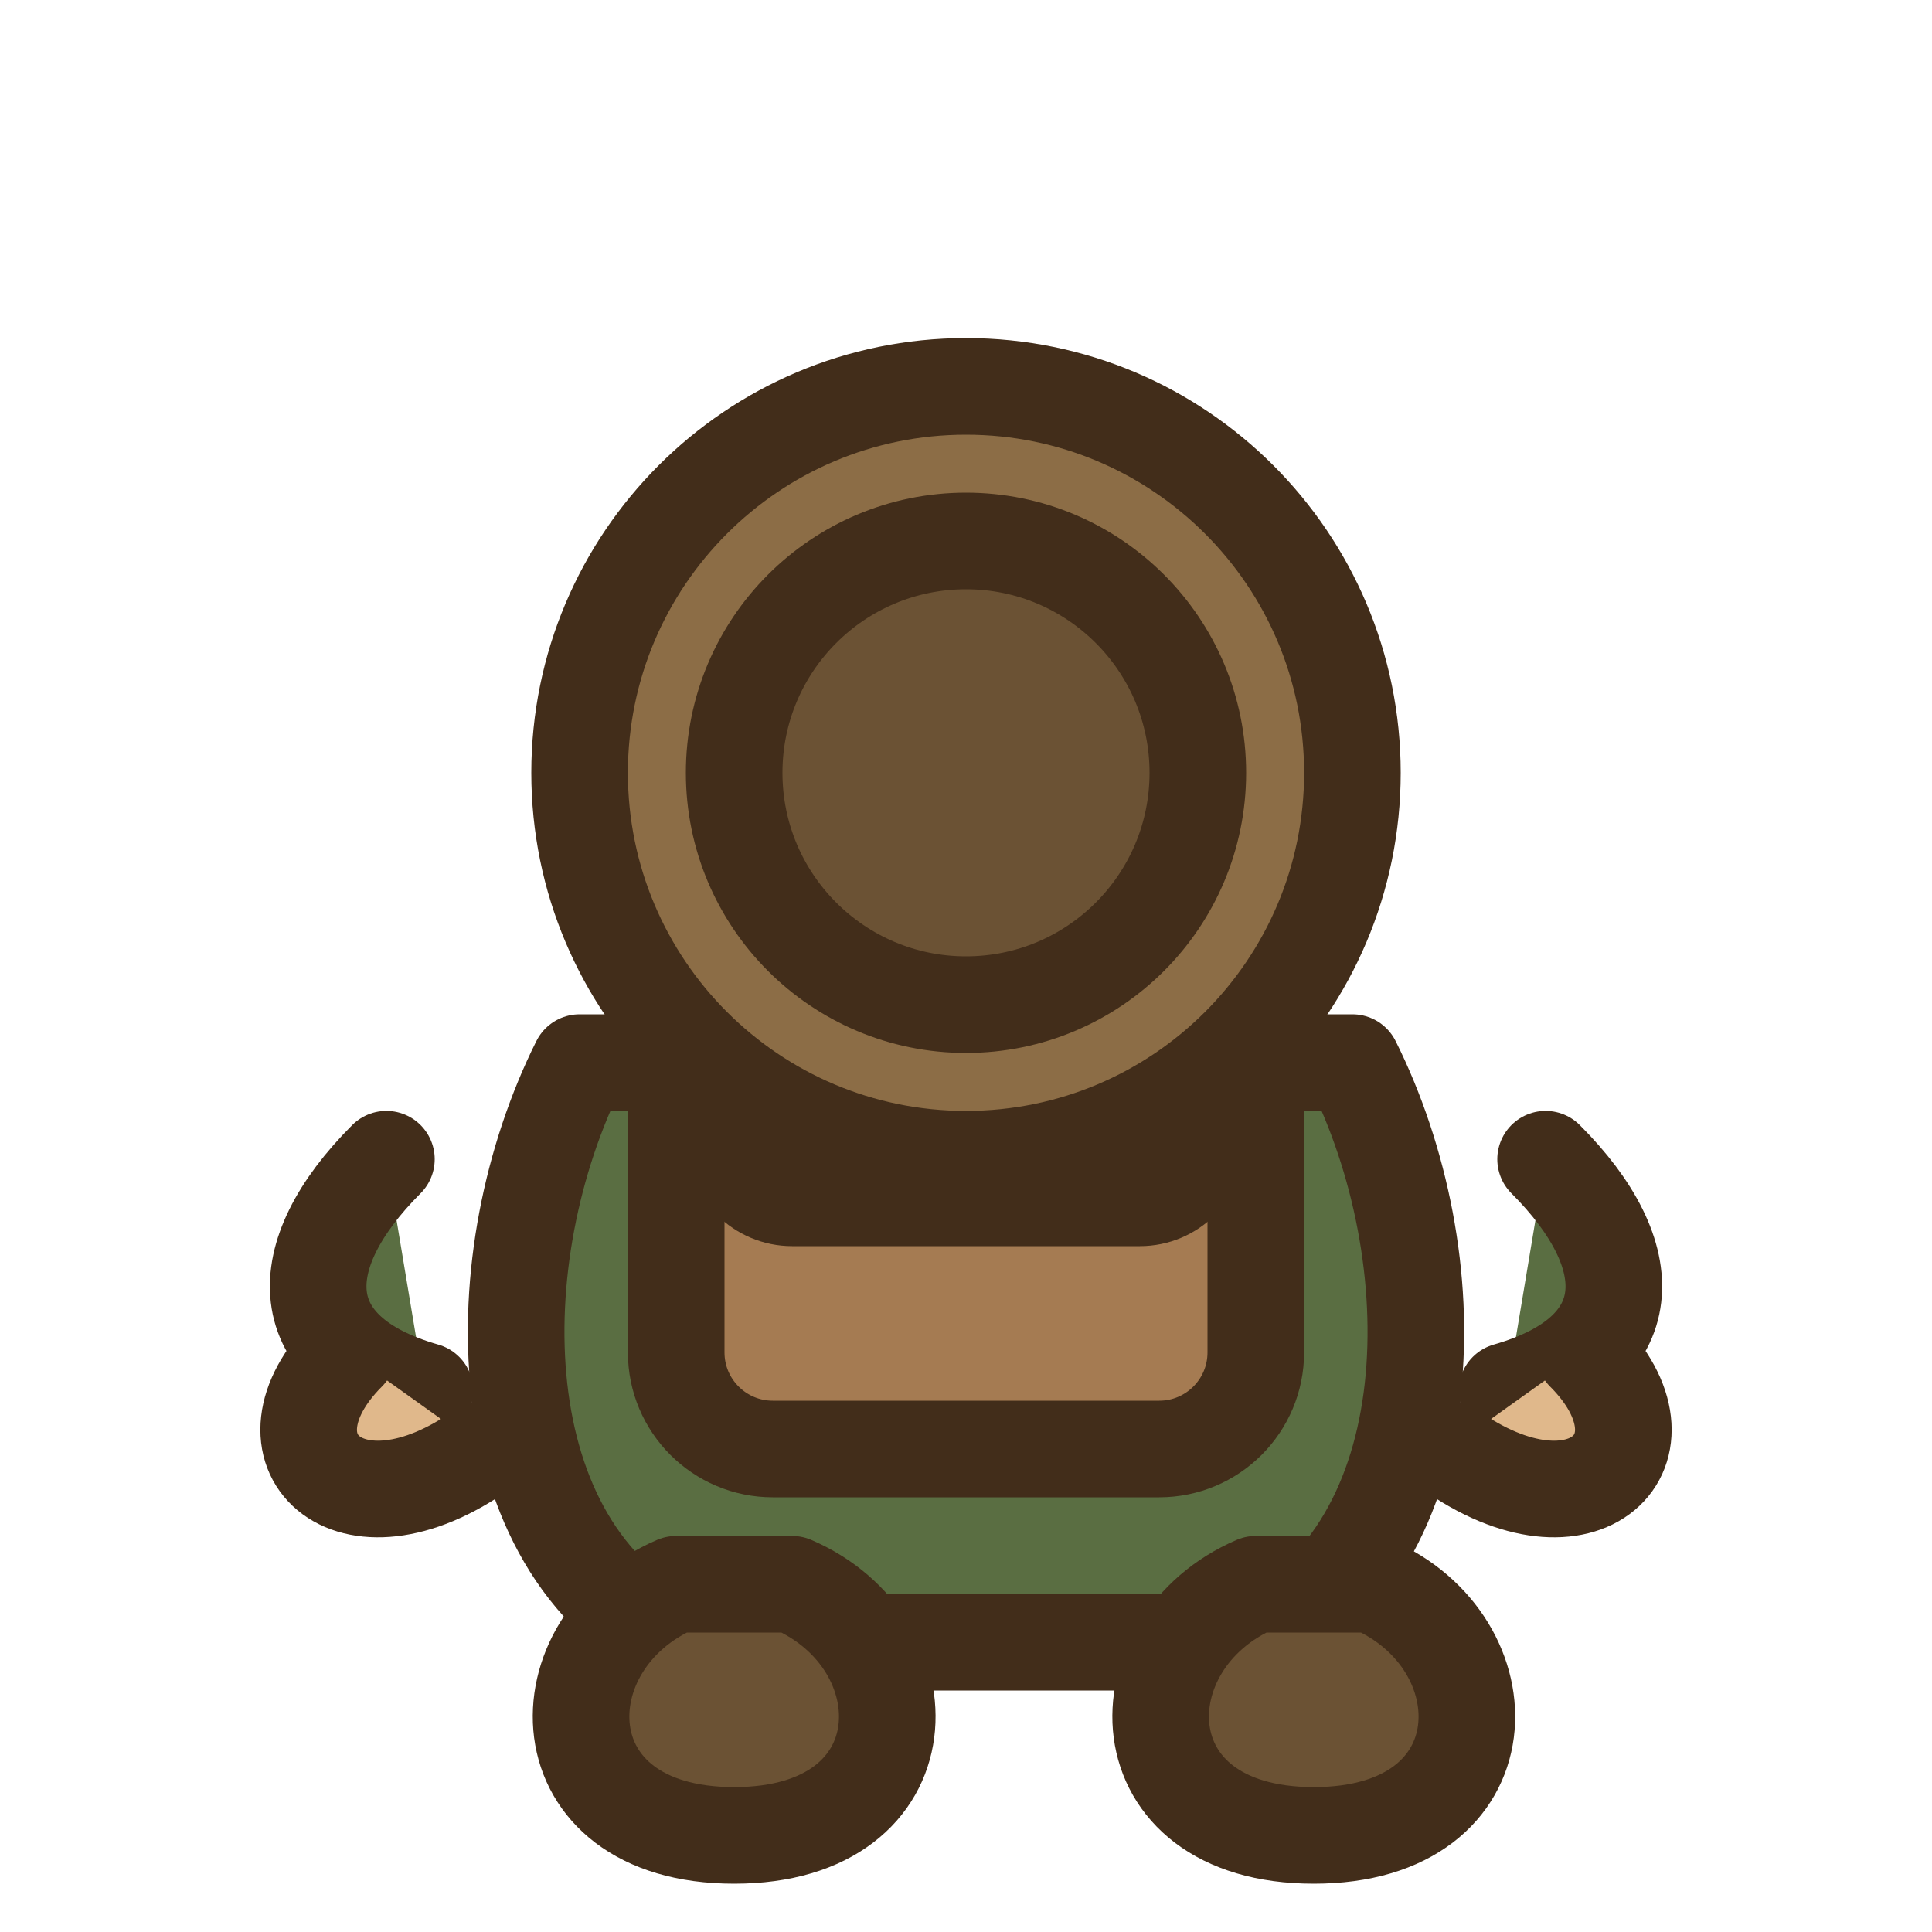
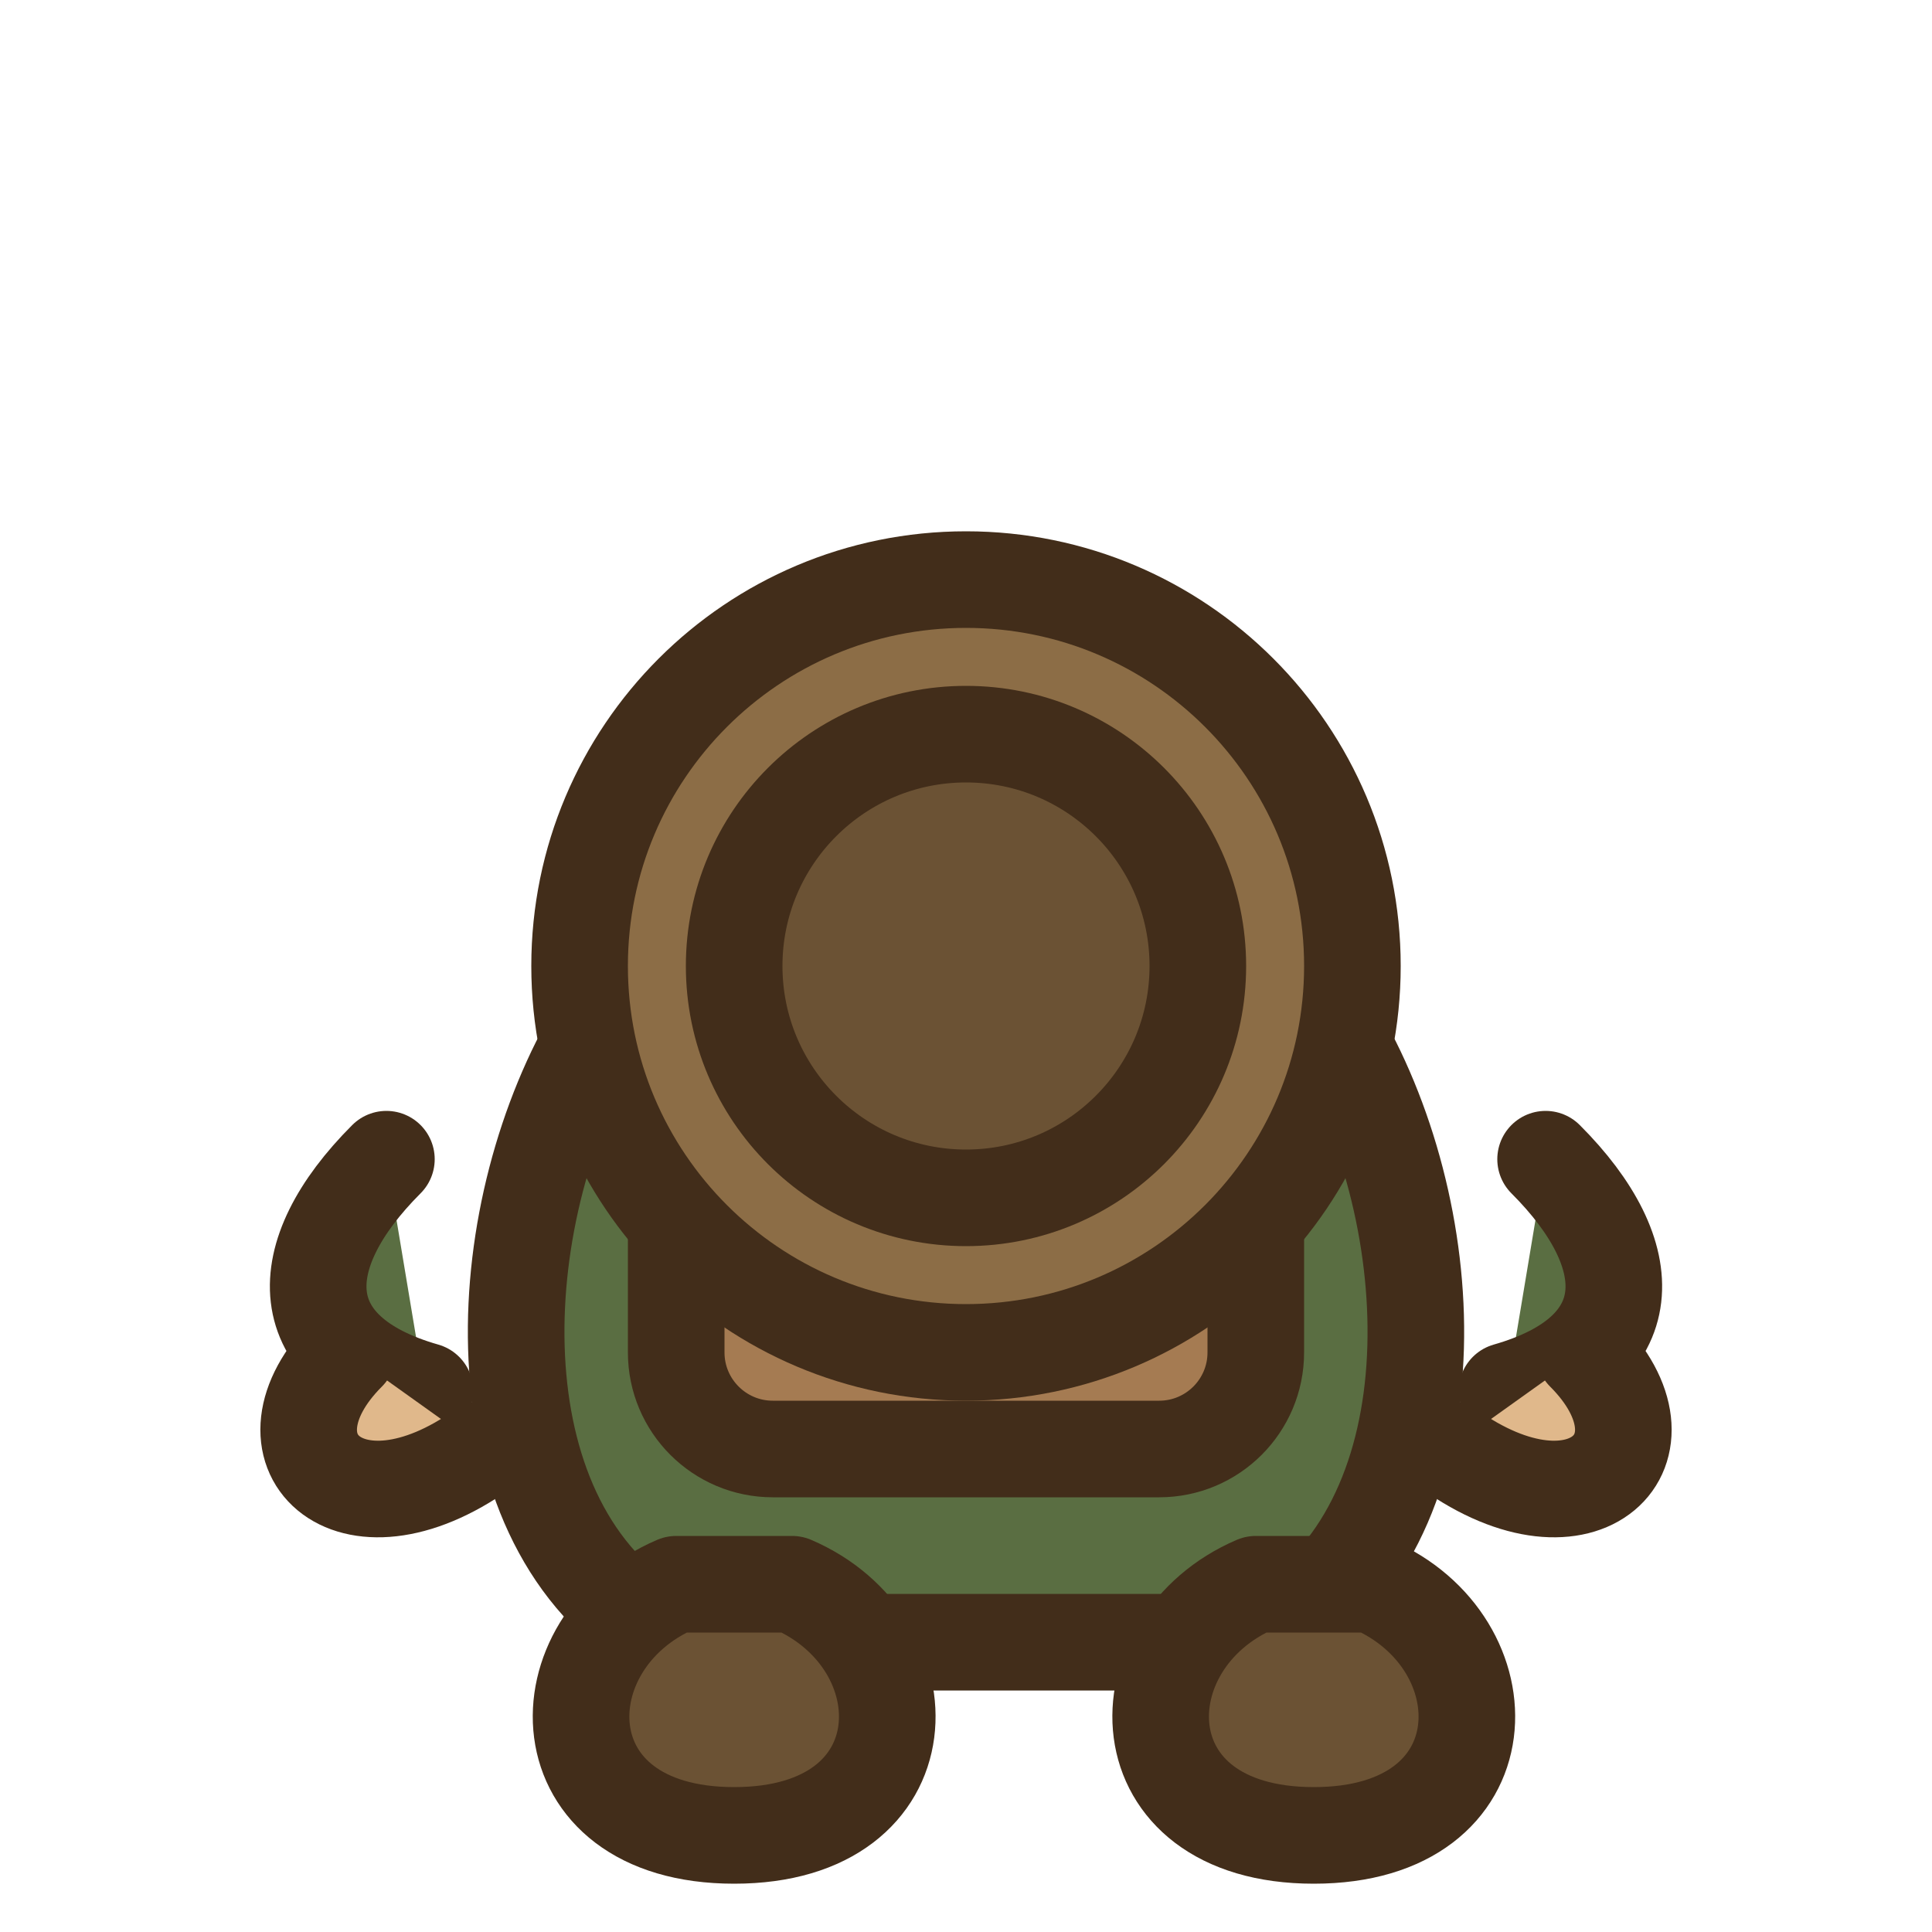
<svg xmlns="http://www.w3.org/2000/svg" viewBox="0 0 100 100">
  <defs>
    <style>
      .outline { stroke: #422d1a; stroke-width: 5; stroke-linecap: round; stroke-linejoin: round; fill: none; }
      .hat-main { fill: #8c6d46; }
      .hat-brim { fill: #6b5234; }
      .tunic { fill: #5a6e42; }
      .backpack { fill: #a57b52; }
      .backpack-strap { fill: #8c6d46; }
      .skin { fill: #e0b88b; }
      .boots { fill: #6b5234; }
    </style>
  </defs>
  <path class="tunic outline" d="M 30 55 C 25 65, 25 80, 35 85 L 65 85 C 75 80, 75 65, 70 55 Z" />
  <path class="boots outline" d="M 35 82 C 28 85, 28 95, 38 95 C 48 95, 48 85, 41 82 Z" />
  <path class="boots outline" d="M 65 82 C 58 85, 58 95, 68 95 C 78 95, 78 85, 71 82 Z" />
  <rect x="35" y="50" width="30" height="25" rx="5" class="backpack outline" />
  <rect x="38" y="52" width="24" height="10" rx="3" class="backpack-strap outline" />
  <path class="tunic outline" d="M 20 60 C 15 65, 15 70, 22 72" />
  <path class="skin outline" d="M 18 70 C 13 75, 18 80, 25 75" />
  <path class="tunic outline" d="M 80 60 C 85 65, 85 70, 78 72" />
  <path class="skin outline" d="M 82 70 C 87 75, 82 80, 75 75" />
-   <circle cx="50" cy="40" r="20" class="hat-main outline" />
-   <circle cx="50" cy="40" r="12" class="hat-brim outline" />
+   <circle cx="50" cy="50" r="20" class="hat-main outline" />
+   <circle cx="50" cy="50" r="12" class="hat-brim outline" />
</svg>
